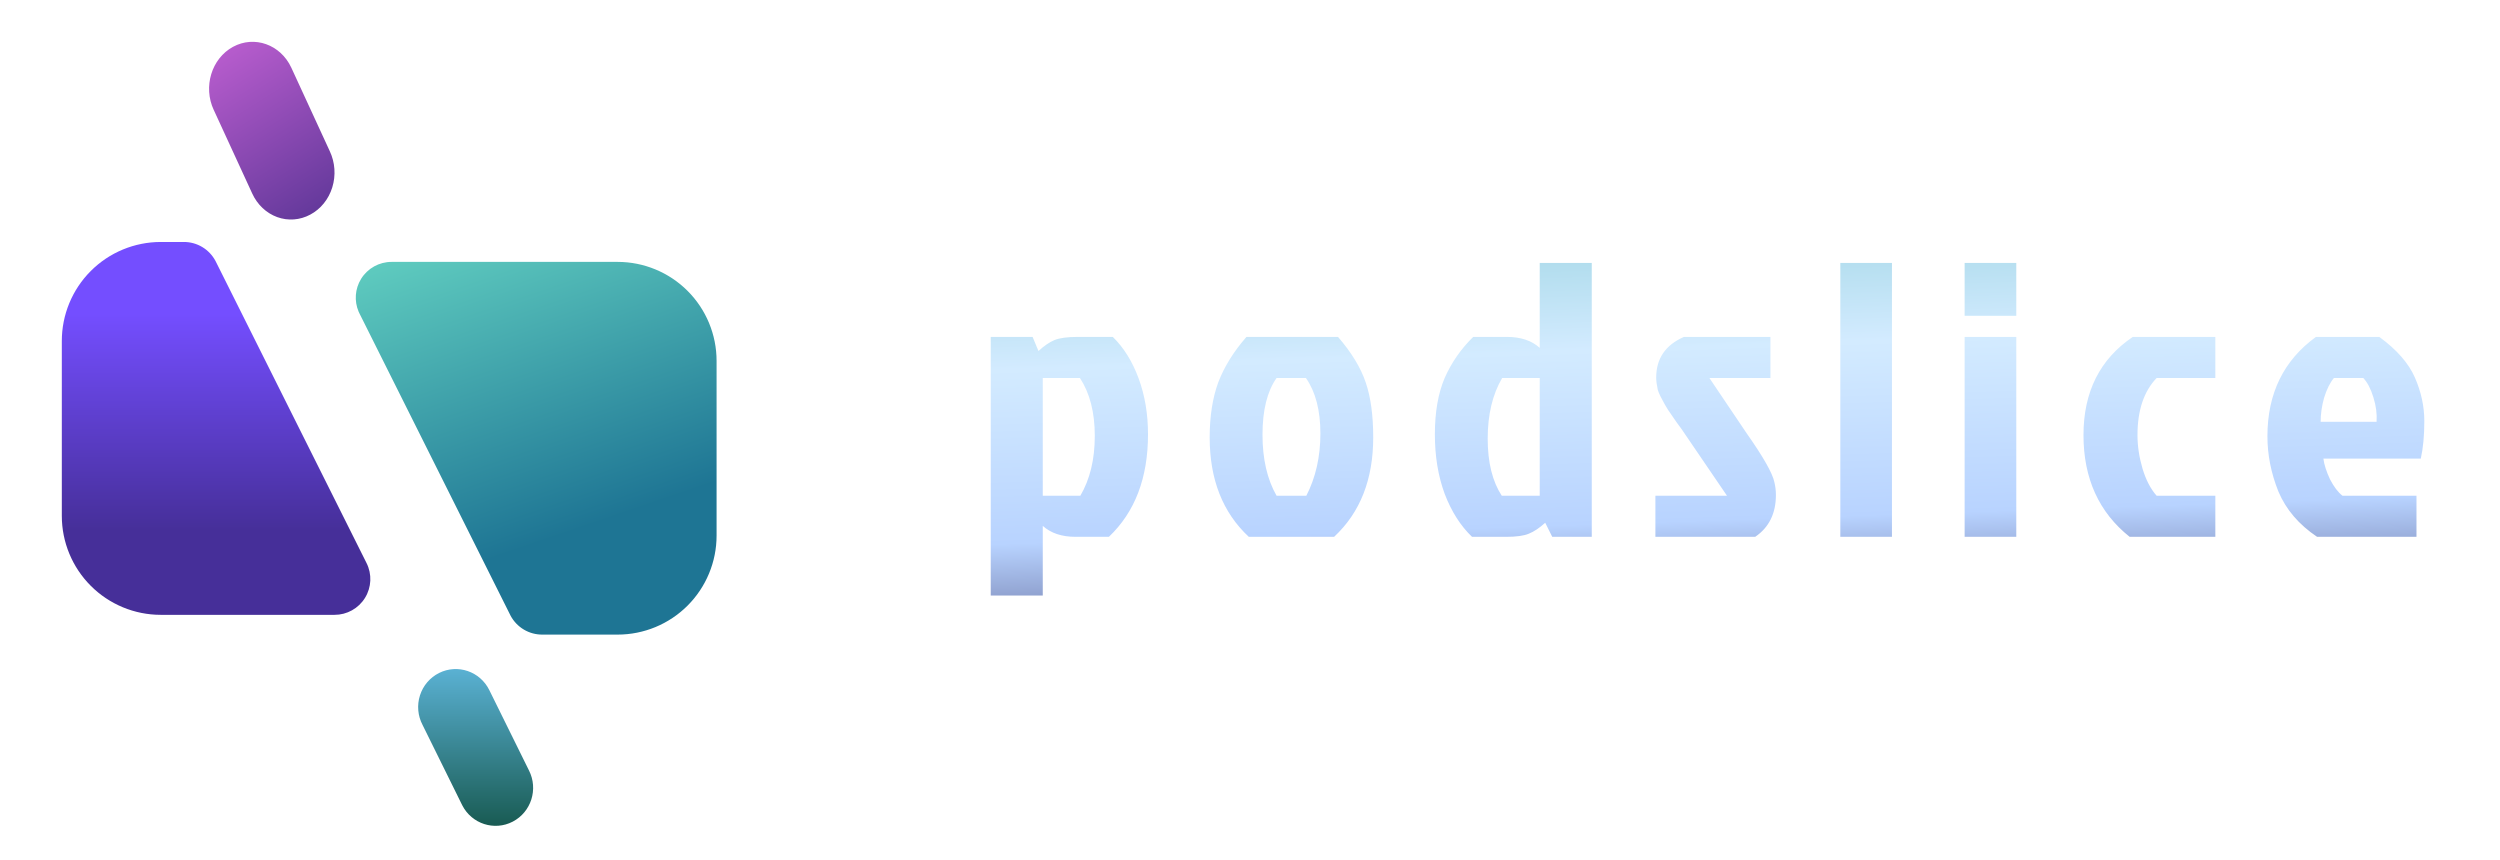
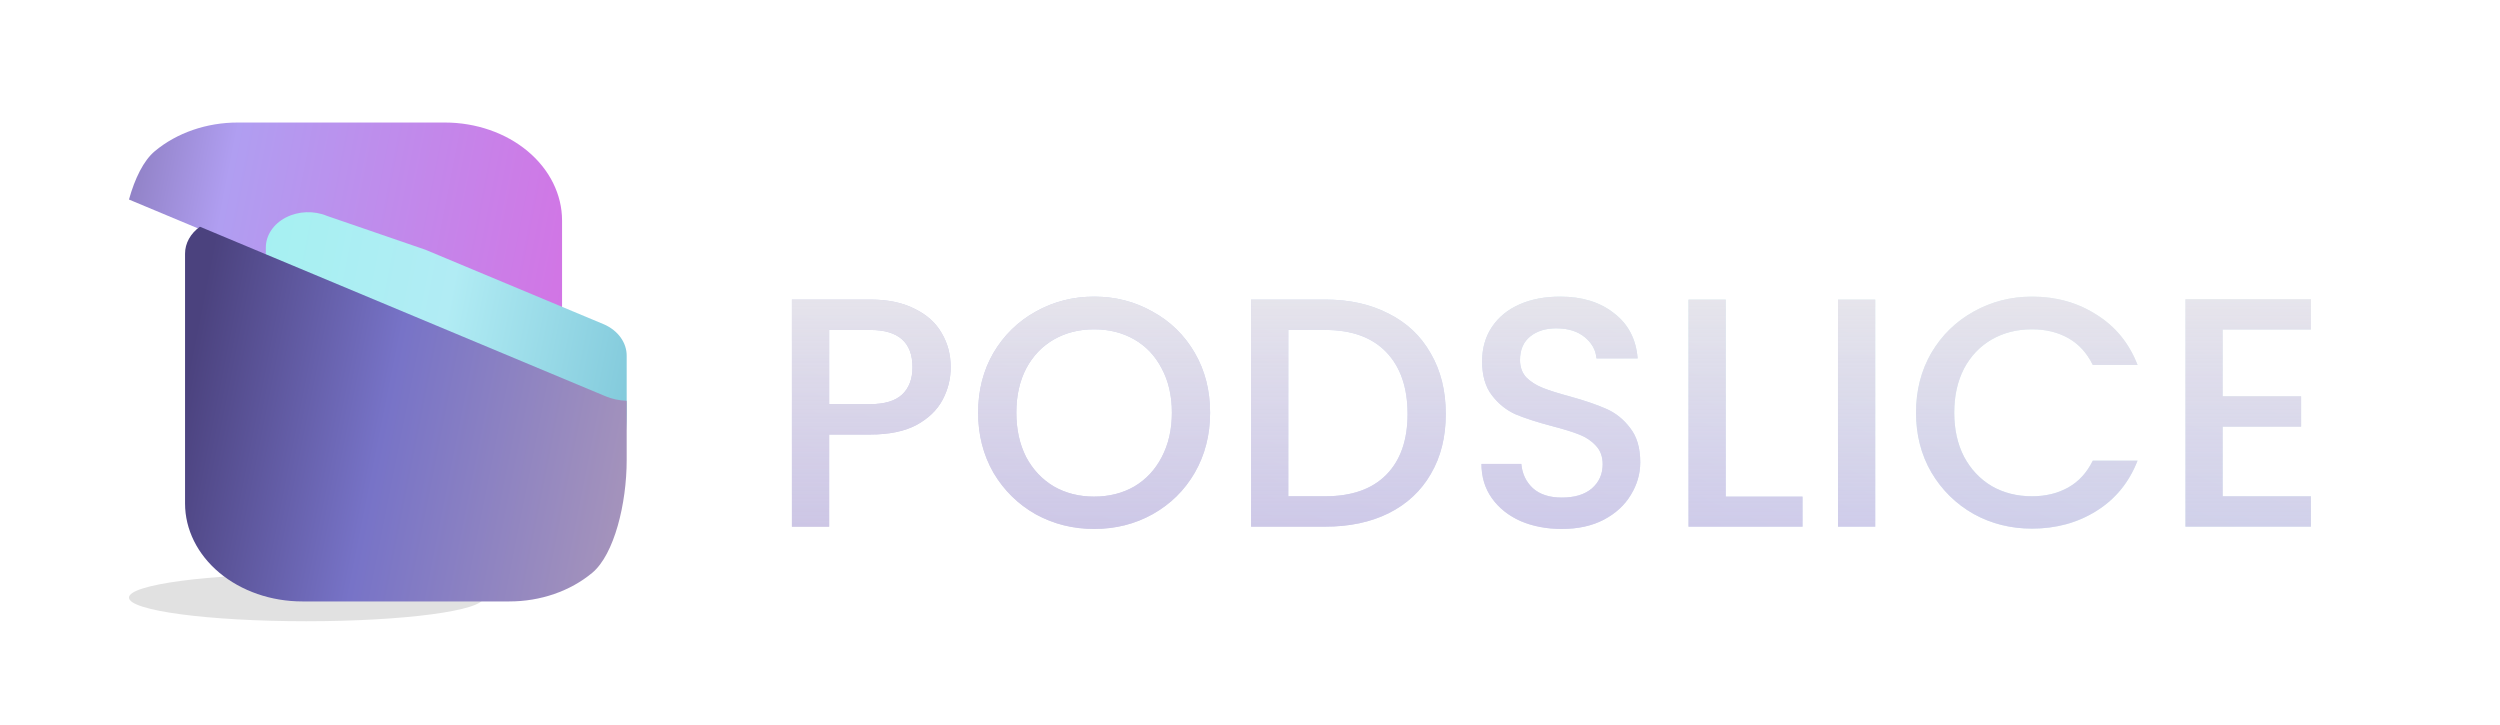
- <svg xmlns="http://www.w3.org/2000/svg" width="157" height="54" viewBox="0 0 157 54" fill="none">
-   <path d="M62.218 21.158H64.847L65.215 22.043C65.576 21.715 65.911 21.486 66.223 21.355C66.55 21.224 67.033 21.158 67.672 21.158H69.884C70.572 21.83 71.112 22.698 71.505 23.762C71.898 24.827 72.095 25.998 72.095 27.276C72.095 30.012 71.276 32.157 69.638 33.713H67.549C66.681 33.713 65.993 33.484 65.486 33.025V37.399H62.218V21.158ZM65.486 31.134H67.844C68.45 30.102 68.753 28.849 68.753 27.374C68.753 25.9 68.442 24.688 67.82 23.738H65.486V31.134ZM83.781 33.713H78.425C76.787 32.19 75.968 30.11 75.968 27.473C75.968 26.146 76.148 24.991 76.508 24.008C76.885 23.025 77.475 22.075 78.278 21.158H84.027C84.879 22.141 85.46 23.099 85.772 24.033C86.083 24.95 86.238 26.097 86.238 27.473C86.238 30.11 85.419 32.19 83.781 33.713ZM80.169 31.134H82.037C82.626 29.987 82.921 28.685 82.921 27.227C82.921 25.769 82.618 24.606 82.012 23.738H80.169C79.58 24.573 79.285 25.761 79.285 27.3C79.285 28.824 79.58 30.102 80.169 31.134ZM99.963 33.713H97.481L97.039 32.829C96.679 33.157 96.335 33.386 96.007 33.517C95.696 33.648 95.221 33.713 94.582 33.713H92.444C91.724 33.025 91.15 32.124 90.725 31.011C90.315 29.897 90.11 28.652 90.11 27.276C90.11 25.884 90.315 24.704 90.725 23.738C91.15 22.771 91.748 21.912 92.518 21.158H94.631C95.499 21.158 96.187 21.387 96.695 21.846V16.514H99.963V33.713ZM96.695 23.738H94.336C93.73 24.77 93.427 26.039 93.427 27.546C93.427 29.037 93.722 30.233 94.312 31.134H96.695V23.738ZM105.753 21.158H111.183V23.738H107.35L109.684 27.202C110.733 28.693 111.314 29.717 111.429 30.273C111.494 30.536 111.527 30.806 111.527 31.084C111.527 32.247 111.093 33.124 110.225 33.713H103.959V31.134H108.456L105.827 27.276C105.712 27.096 105.532 26.842 105.286 26.514C105.057 26.187 104.877 25.925 104.746 25.728C104.615 25.515 104.525 25.36 104.475 25.261C104.426 25.163 104.361 25.04 104.279 24.893C104.197 24.729 104.14 24.59 104.107 24.475C104.041 24.164 104.009 23.91 104.009 23.713C104.009 22.517 104.59 21.666 105.753 21.158ZM118.815 16.514V33.713H115.572V16.514H118.815ZM123.379 33.713V21.158H126.623V33.713H123.379ZM123.379 16.514H126.623V19.831H123.379V16.514ZM134.234 27.325C134.234 28.013 134.34 28.717 134.553 29.438C134.766 30.142 135.061 30.708 135.438 31.134H139.123V33.713H133.742C131.81 32.174 130.843 30.044 130.843 27.325C130.843 24.606 131.875 22.55 133.939 21.158H139.123V23.738H135.438C134.635 24.573 134.234 25.769 134.234 27.325ZM148.414 23.738H146.571C146.325 24.033 146.121 24.442 145.957 24.966C145.809 25.491 145.736 25.998 145.736 26.49H149.249C149.282 25.998 149.216 25.491 149.053 24.966C148.889 24.426 148.676 24.016 148.414 23.738ZM151.755 31.134V33.713H145.514C144.368 32.944 143.557 31.994 143.082 30.863C142.623 29.717 142.394 28.562 142.394 27.399C142.394 24.712 143.41 22.632 145.441 21.158H149.421C150.519 21.961 151.264 22.812 151.657 23.713C152.05 24.614 152.247 25.523 152.247 26.441C152.247 27.358 152.173 28.144 152.026 28.799H145.908C145.957 29.176 146.096 29.61 146.325 30.102C146.571 30.577 146.833 30.921 147.112 31.134H151.755Z" fill="url(#paint0_linear_230_49)" />
-   <path d="M38.786 16.447C40.434 16.447 42.014 17.102 43.179 18.267C44.345 19.433 45.001 21.014 45.001 22.662V33.638C45.001 35.285 44.345 36.867 43.179 38.033C42.014 39.198 40.434 39.853 38.786 39.853H34.076C33.235 39.865 32.458 39.404 32.063 38.662L22.583 19.702L22.521 19.57C22.237 18.902 22.293 18.134 22.677 17.512C23.088 16.848 23.815 16.444 24.596 16.447H38.786Z" fill="url(#paint1_linear_230_49)" />
-   <path d="M11.526 15.196C12.368 15.186 13.145 15.65 13.537 16.397L23.017 35.357C23.369 36.053 23.333 36.883 22.922 37.547C22.512 38.211 21.786 38.615 21.005 38.612H10.098C8.45 38.612 6.868 37.957 5.703 36.791C4.537 35.626 3.882 34.045 3.882 32.397V21.421C3.88 19.771 4.533 18.188 5.699 17.02C6.865 15.852 8.448 15.196 10.098 15.196H11.526Z" fill="url(#paint2_linear_230_49)" />
-   <path d="M19.484 13.478C18.837 13.826 18.09 13.882 17.406 13.633C16.723 13.384 16.158 12.851 15.839 12.151L13.423 6.903H13.422C12.745 5.449 13.285 3.675 14.63 2.942C15.976 2.209 17.617 2.794 18.294 4.249L20.711 9.496C21.042 10.199 21.099 11.017 20.868 11.765C20.638 12.514 20.139 13.131 19.484 13.478Z" fill="url(#paint3_linear_230_49)" />
-   <path d="M27.574 42.263C28.738 41.681 30.149 42.161 30.729 43.339L33.219 48.383V48.382C33.815 49.555 33.36 50.994 32.202 51.598C31.045 52.201 29.623 51.74 29.027 50.568L26.536 45.524C26.237 44.955 26.178 44.286 26.373 43.672C26.569 43.057 27.002 42.549 27.574 42.263Z" fill="url(#paint4_linear_230_49)" />
+ <svg xmlns="http://www.w3.org/2000/svg" width="1163" height="337" viewBox="0 0 1163 337" fill="none">
+   <ellipse cx="142.5" cy="278" rx="82.5" ry="11" fill="black" fill-opacity="0.12" />
+   <path d="M261.469 102.59C261.469 90.502 255.722 78.9 245.497 70.351C235.273 61.804 221.406 57.001 206.94 57L110.641 57C96.168 56.982 82.271 61.776 72.024 70.322C66.787 74.695 62.722 83.029 60 92.822L127.664 121.106L210.841 155.872C217.389 158.747 221.463 164.44 221.379 170.62L221.379 197.08C221.379 206.93 220.003 217.631 217.399 226.997L232.91 233.481C239.022 236.062 246.303 235.798 252.129 232.785C257.953 229.779 261.496 224.451 261.469 218.726L261.469 102.59Z" fill="url(#paint0_linear_231_588)" />
+   <path d="M291.533 165.635C291.617 159.458 287.542 153.768 280.994 150.894L197.818 116.143L152.224 100.476C146.112 97.896 138.832 98.16 133.006 101.171C127.181 104.176 123.639 109.502 123.666 115.224L123.666 231.308C123.666 243.391 129.412 254.987 139.637 263.532C149.862 272.075 151.201 268.393 165.667 268.393L236.91 257.793C251.384 257.811 265.281 253.02 275.527 244.477C285.774 235.927 291.533 212.224 291.533 192.083L291.533 165.635Z" fill="url(#paint1_linear_231_588)" />
+   <path d="M291.533 187.587C291.538 187.205 291.53 186.824 291.503 186.446C288.104 186.334 284.72 185.621 281.587 184.298L93.009 105.474C88.637 108.585 86.059 113.177 86.082 118.061L86.082 234.198C86.082 246.285 91.83 257.887 102.055 266.436C112.279 274.982 126.145 279.787 140.611 279.787L236.909 279.787C251.382 279.805 265.279 275.011 275.526 266.465C285.772 257.911 291.533 234.197 291.533 214.048L291.533 187.587Z" fill="url(#paint2_linear_231_588)" />
+   <path d="M442.272 170.824C442.272 176.195 441.005 181.261 438.472 186.024C435.939 190.787 431.885 194.688 426.312 197.728C420.739 200.667 413.595 202.136 404.88 202.136H385.728V245H368.4V139.36H404.88C412.987 139.36 419.827 140.779 425.4 143.616C431.075 146.352 435.28 150.101 438.016 154.864C440.853 159.627 442.272 164.947 442.272 170.824ZM404.88 188C411.467 188 416.381 186.531 419.624 183.592C422.867 180.552 424.488 176.296 424.488 170.824C424.488 159.272 417.952 153.496 404.88 153.496H385.728V188H404.88ZM508.982 246.064C499.153 246.064 490.084 243.784 481.774 239.224C473.566 234.563 467.03 228.128 462.166 219.92C457.404 211.611 455.022 202.288 455.022 191.952C455.022 181.616 457.404 172.344 462.166 164.136C467.03 155.928 473.566 149.544 481.774 144.984C490.084 140.323 499.153 137.992 508.982 137.992C518.913 137.992 527.982 140.323 536.19 144.984C544.5 149.544 551.036 155.928 555.798 164.136C560.561 172.344 562.942 181.616 562.942 191.952C562.942 202.288 560.561 211.611 555.798 219.92C551.036 228.128 544.5 234.563 536.19 239.224C527.982 243.784 518.913 246.064 508.982 246.064ZM508.982 231.016C515.974 231.016 522.206 229.445 527.678 226.304C533.15 223.061 537.406 218.501 540.446 212.624C543.588 206.645 545.158 199.755 545.158 191.952C545.158 184.149 543.588 177.309 540.446 171.432C537.406 165.555 533.15 161.045 527.678 157.904C522.206 154.763 515.974 153.192 508.982 153.192C501.99 153.192 495.758 154.763 490.286 157.904C484.814 161.045 480.508 165.555 477.366 171.432C474.326 177.309 472.806 184.149 472.806 191.952C472.806 199.755 474.326 206.645 477.366 212.624C480.508 218.501 484.814 223.061 490.286 226.304C495.758 229.445 501.99 231.016 508.982 231.016ZM616.498 139.36C627.746 139.36 637.575 141.539 645.986 145.896C654.498 150.152 661.034 156.333 665.594 164.44C670.255 172.445 672.586 181.819 672.586 192.56C672.586 203.301 670.255 212.624 665.594 220.528C661.034 228.432 654.498 234.512 645.986 238.768C637.575 242.923 627.746 245 616.498 245H581.994V139.36H616.498ZM616.498 230.864C628.86 230.864 638.335 227.52 644.922 220.832C651.508 214.144 654.802 204.72 654.802 192.56C654.802 180.299 651.508 170.723 644.922 163.832C638.335 156.941 628.86 153.496 616.498 153.496H599.322V230.864H616.498ZM726.567 246.064C719.474 246.064 713.09 244.848 707.415 242.416C701.741 239.883 697.282 236.336 694.039 231.776C690.797 227.216 689.175 221.896 689.175 215.816H707.719C708.125 220.376 709.898 224.125 713.039 227.064C716.282 230.003 720.791 231.472 726.567 231.472C732.546 231.472 737.207 230.053 740.551 227.216C743.895 224.277 745.567 220.528 745.567 215.968C745.567 212.421 744.503 209.533 742.375 207.304C740.349 205.075 737.765 203.352 734.623 202.136C731.583 200.92 727.327 199.603 721.855 198.184C714.965 196.36 709.341 194.536 704.983 192.712C700.727 190.787 697.079 187.848 694.039 183.896C690.999 179.944 689.479 174.675 689.479 168.088C689.479 162.008 690.999 156.688 694.039 152.128C697.079 147.568 701.335 144.072 706.807 141.64C712.279 139.208 718.613 137.992 725.807 137.992C736.042 137.992 744.402 140.576 750.887 145.744C757.474 150.811 761.122 157.803 761.831 166.72H742.679C742.375 162.869 740.551 159.576 737.207 156.84C733.863 154.104 729.455 152.736 723.983 152.736C719.018 152.736 714.965 154.003 711.823 156.536C708.682 159.069 707.111 162.717 707.111 167.48C707.111 170.723 708.074 173.408 709.999 175.536C712.026 177.563 714.559 179.184 717.599 180.4C720.639 181.616 724.794 182.933 730.063 184.352C737.055 186.277 742.73 188.203 747.087 190.128C751.546 192.053 755.295 195.043 758.335 199.096C761.477 203.048 763.047 208.368 763.047 215.056C763.047 220.427 761.578 225.493 758.639 230.256C755.802 235.019 751.597 238.869 746.023 241.808C740.551 244.645 734.066 246.064 726.567 246.064ZM802.822 231.016H838.542V245H785.494V139.36H802.822V231.016ZM872.361 139.36V245H855.033V139.36H872.361ZM891.335 191.952C891.335 181.616 893.716 172.344 898.479 164.136C903.343 155.928 909.879 149.544 918.087 144.984C926.396 140.323 935.466 137.992 945.295 137.992C956.543 137.992 966.524 140.779 975.239 146.352C984.055 151.824 990.439 159.627 994.391 169.76H973.567C970.831 164.187 967.031 160.032 962.167 157.296C957.303 154.56 951.679 153.192 945.295 153.192C938.303 153.192 932.071 154.763 926.599 157.904C921.127 161.045 916.82 165.555 913.679 171.432C910.639 177.309 909.119 184.149 909.119 191.952C909.119 199.755 910.639 206.595 913.679 212.472C916.82 218.349 921.127 222.909 926.599 226.152C932.071 229.293 938.303 230.864 945.295 230.864C951.679 230.864 957.303 229.496 962.167 226.76C967.031 224.024 970.831 219.869 973.567 214.296H994.391C990.439 224.429 984.055 232.232 975.239 237.704C966.524 243.176 956.543 245.912 945.295 245.912C935.364 245.912 926.295 243.632 918.087 239.072C909.879 234.411 903.343 227.976 898.479 219.768C893.716 211.56 891.335 202.288 891.335 191.952ZM1034 153.344V184.352H1070.48V198.488H1034V230.864H1075.04V245H1016.67V139.208H1075.04V153.344H1034Z" fill="url(#paint3_linear_231_588)" />
+   <path d="M442.272 170.824C442.272 176.195 441.005 181.261 438.472 186.024C435.939 190.787 431.885 194.688 426.312 197.728C420.739 200.667 413.595 202.136 404.88 202.136H385.728V245H368.4V139.36H404.88C412.987 139.36 419.827 140.779 425.4 143.616C431.075 146.352 435.28 150.101 438.016 154.864C440.853 159.627 442.272 164.947 442.272 170.824ZM404.88 188C411.467 188 416.381 186.531 419.624 183.592C422.867 180.552 424.488 176.296 424.488 170.824C424.488 159.272 417.952 153.496 404.88 153.496H385.728V188H404.88ZM508.982 246.064C499.153 246.064 490.084 243.784 481.774 239.224C473.566 234.563 467.03 228.128 462.166 219.92C457.404 211.611 455.022 202.288 455.022 191.952C455.022 181.616 457.404 172.344 462.166 164.136C467.03 155.928 473.566 149.544 481.774 144.984C490.084 140.323 499.153 137.992 508.982 137.992C518.913 137.992 527.982 140.323 536.19 144.984C544.5 149.544 551.036 155.928 555.798 164.136C560.561 172.344 562.942 181.616 562.942 191.952C562.942 202.288 560.561 211.611 555.798 219.92C551.036 228.128 544.5 234.563 536.19 239.224C527.982 243.784 518.913 246.064 508.982 246.064ZM508.982 231.016C515.974 231.016 522.206 229.445 527.678 226.304C533.15 223.061 537.406 218.501 540.446 212.624C543.588 206.645 545.158 199.755 545.158 191.952C545.158 184.149 543.588 177.309 540.446 171.432C537.406 165.555 533.15 161.045 527.678 157.904C522.206 154.763 515.974 153.192 508.982 153.192C501.99 153.192 495.758 154.763 490.286 157.904C484.814 161.045 480.508 165.555 477.366 171.432C474.326 177.309 472.806 184.149 472.806 191.952C472.806 199.755 474.326 206.645 477.366 212.624C480.508 218.501 484.814 223.061 490.286 226.304C495.758 229.445 501.99 231.016 508.982 231.016ZM616.498 139.36C627.746 139.36 637.575 141.539 645.986 145.896C654.498 150.152 661.034 156.333 665.594 164.44C670.255 172.445 672.586 181.819 672.586 192.56C672.586 203.301 670.255 212.624 665.594 220.528C661.034 228.432 654.498 234.512 645.986 238.768C637.575 242.923 627.746 245 616.498 245H581.994V139.36H616.498ZM616.498 230.864C628.86 230.864 638.335 227.52 644.922 220.832C651.508 214.144 654.802 204.72 654.802 192.56C654.802 180.299 651.508 170.723 644.922 163.832C638.335 156.941 628.86 153.496 616.498 153.496H599.322V230.864H616.498ZM726.567 246.064C719.474 246.064 713.09 244.848 707.415 242.416C701.741 239.883 697.282 236.336 694.039 231.776C690.797 227.216 689.175 221.896 689.175 215.816H707.719C708.125 220.376 709.898 224.125 713.039 227.064C716.282 230.003 720.791 231.472 726.567 231.472C732.546 231.472 737.207 230.053 740.551 227.216C743.895 224.277 745.567 220.528 745.567 215.968C745.567 212.421 744.503 209.533 742.375 207.304C740.349 205.075 737.765 203.352 734.623 202.136C731.583 200.92 727.327 199.603 721.855 198.184C714.965 196.36 709.341 194.536 704.983 192.712C700.727 190.787 697.079 187.848 694.039 183.896C690.999 179.944 689.479 174.675 689.479 168.088C689.479 162.008 690.999 156.688 694.039 152.128C697.079 147.568 701.335 144.072 706.807 141.64C712.279 139.208 718.613 137.992 725.807 137.992C736.042 137.992 744.402 140.576 750.887 145.744C757.474 150.811 761.122 157.803 761.831 166.72H742.679C742.375 162.869 740.551 159.576 737.207 156.84C733.863 154.104 729.455 152.736 723.983 152.736C719.018 152.736 714.965 154.003 711.823 156.536C708.682 159.069 707.111 162.717 707.111 167.48C707.111 170.723 708.074 173.408 709.999 175.536C712.026 177.563 714.559 179.184 717.599 180.4C720.639 181.616 724.794 182.933 730.063 184.352C737.055 186.277 742.73 188.203 747.087 190.128C751.546 192.053 755.295 195.043 758.335 199.096C761.477 203.048 763.047 208.368 763.047 215.056C763.047 220.427 761.578 225.493 758.639 230.256C755.802 235.019 751.597 238.869 746.023 241.808C740.551 244.645 734.066 246.064 726.567 246.064ZM802.822 231.016H838.542V245H785.494V139.36H802.822V231.016ZM872.361 139.36V245H855.033V139.36H872.361ZM891.335 191.952C891.335 181.616 893.716 172.344 898.479 164.136C903.343 155.928 909.879 149.544 918.087 144.984C926.396 140.323 935.466 137.992 945.295 137.992C956.543 137.992 966.524 140.779 975.239 146.352C984.055 151.824 990.439 159.627 994.391 169.76H973.567C970.831 164.187 967.031 160.032 962.167 157.296C957.303 154.56 951.679 153.192 945.295 153.192C938.303 153.192 932.071 154.763 926.599 157.904C921.127 161.045 916.82 165.555 913.679 171.432C910.639 177.309 909.119 184.149 909.119 191.952C909.119 199.755 910.639 206.595 913.679 212.472C916.82 218.349 921.127 222.909 926.599 226.152C932.071 229.293 938.303 230.864 945.295 230.864C951.679 230.864 957.303 229.496 962.167 226.76C967.031 224.024 970.831 219.869 973.567 214.296H994.391C990.439 224.429 984.055 232.232 975.239 237.704C966.524 243.176 956.543 245.912 945.295 245.912C935.364 245.912 926.295 243.632 918.087 239.072C909.879 234.411 903.343 227.976 898.479 219.768C893.716 211.56 891.335 202.288 891.335 191.952ZM1034 153.344V184.352H1070.48V198.488H1034V230.864H1075.04V245H1016.67V139.208H1075.04V153.344H1034Z" fill="url(#paint4_linear_231_588)" />
  <defs>
-     <linearGradient id="paint0_linear_230_49" x1="127.727" y1="-9.353" x2="130.092" y2="61.637" gradientUnits="userSpaceOnUse">
-       <stop offset="0.149" stop-color="#3AC2CE" />
-       <stop offset="0.197" stop-color="#71C2CC" />
-       <stop offset="0.428" stop-color="#D3EBFF" />
-       <stop offset="0.582" stop-color="#B8D3FF" />
-       <stop offset="0.774" stop-color="#160B3F" />
-       <stop offset="1" stop-color="#29084A" />
-       <stop offset="1" stop-color="#2C2323" />
+     <linearGradient id="paint0_linear_231_588" x1="-213.666" y1="278.151" x2="362.078" y2="390.913" gradientUnits="userSpaceOnUse">
+       <stop offset="0.048" />
+       <stop offset="0.471" stop-color="#B09EF1" />
+       <stop offset="0.817" stop-color="#DA6BE2" />
+       <stop offset="1" stop-color="#EB68F4" />
    </linearGradient>
-     <linearGradient id="paint1_linear_230_49" x1="28.853" y1="9.734" x2="40.96" y2="45.153" gradientUnits="userSpaceOnUse">
-       <stop offset="0.115" stop-color="#60CDC0" />
-       <stop offset="0.659" stop-color="#1E7594" />
+     <linearGradient id="paint1_linear_231_588" x1="567.845" y1="36.741" x2="-15.304" y2="-79.116" gradientUnits="userSpaceOnUse">
+       <stop offset="0.048" stop-color="#167AA2" />
+       <stop offset="0.558" stop-color="#B1ECF4" />
+       <stop offset="1" stop-color="#91F9ED" />
    </linearGradient>
-     <linearGradient id="paint2_linear_230_49" x1="13.57" y1="15.196" x2="13.57" y2="38.611" gradientUnits="userSpaceOnUse">
-       <stop offset="0.192" stop-color="#744EFF" />
-       <stop offset="0.774" stop-color="#462F99" />
+     <linearGradient id="paint2_linear_231_588" x1="590.391" y1="60.756" x2="7.229" y2="-55.049" gradientUnits="userSpaceOnUse">
+       <stop offset="0.322" stop-color="#BFA6B5" />
+       <stop offset="0.635" stop-color="#7773C7" />
+       <stop offset="0.793" stop-color="#4B427E" />
    </linearGradient>
-     <linearGradient id="paint3_linear_230_49" x1="12.879" y1="-1.898" x2="22.26" y2="12.975" gradientUnits="userSpaceOnUse">
-       <stop stop-color="#DA6BE2" />
-       <stop offset="1" stop-color="#5D3697" />
+     <linearGradient id="paint3_linear_231_588" x1="920.474" y1="-188.272" x2="633.504" y2="483.199" gradientUnits="userSpaceOnUse">
+       <stop offset="0.195" stop-color="#F7F7F7" />
+       <stop offset="0.503" stop-color="#D3ECF0" />
+       <stop offset="0.582" stop-color="#CFDAF1" />
+       <stop offset="0.882" stop-color="#C5BEDA" />
    </linearGradient>
-     <linearGradient id="paint4_linear_230_49" x1="29.87" y1="42.016" x2="29.87" y2="51.863" gradientUnits="userSpaceOnUse">
-       <stop stop-color="#5AB1D3" />
-       <stop offset="1" stop-color="#195B53" />
+     <linearGradient id="paint4_linear_231_588" x1="837.5" y1="-116.287" x2="837.5" y2="454.213" gradientUnits="userSpaceOnUse">
+       <stop offset="0.346" stop-color="#D2E7EA" />
+       <stop offset="0.418" stop-color="#EAE9EC" />
+       <stop offset="0.87" stop-color="#B1A3E4" stop-opacity="0.49" />
+       <stop offset="1" stop-color="#744EFF" />
    </linearGradient>
  </defs>
</svg>
